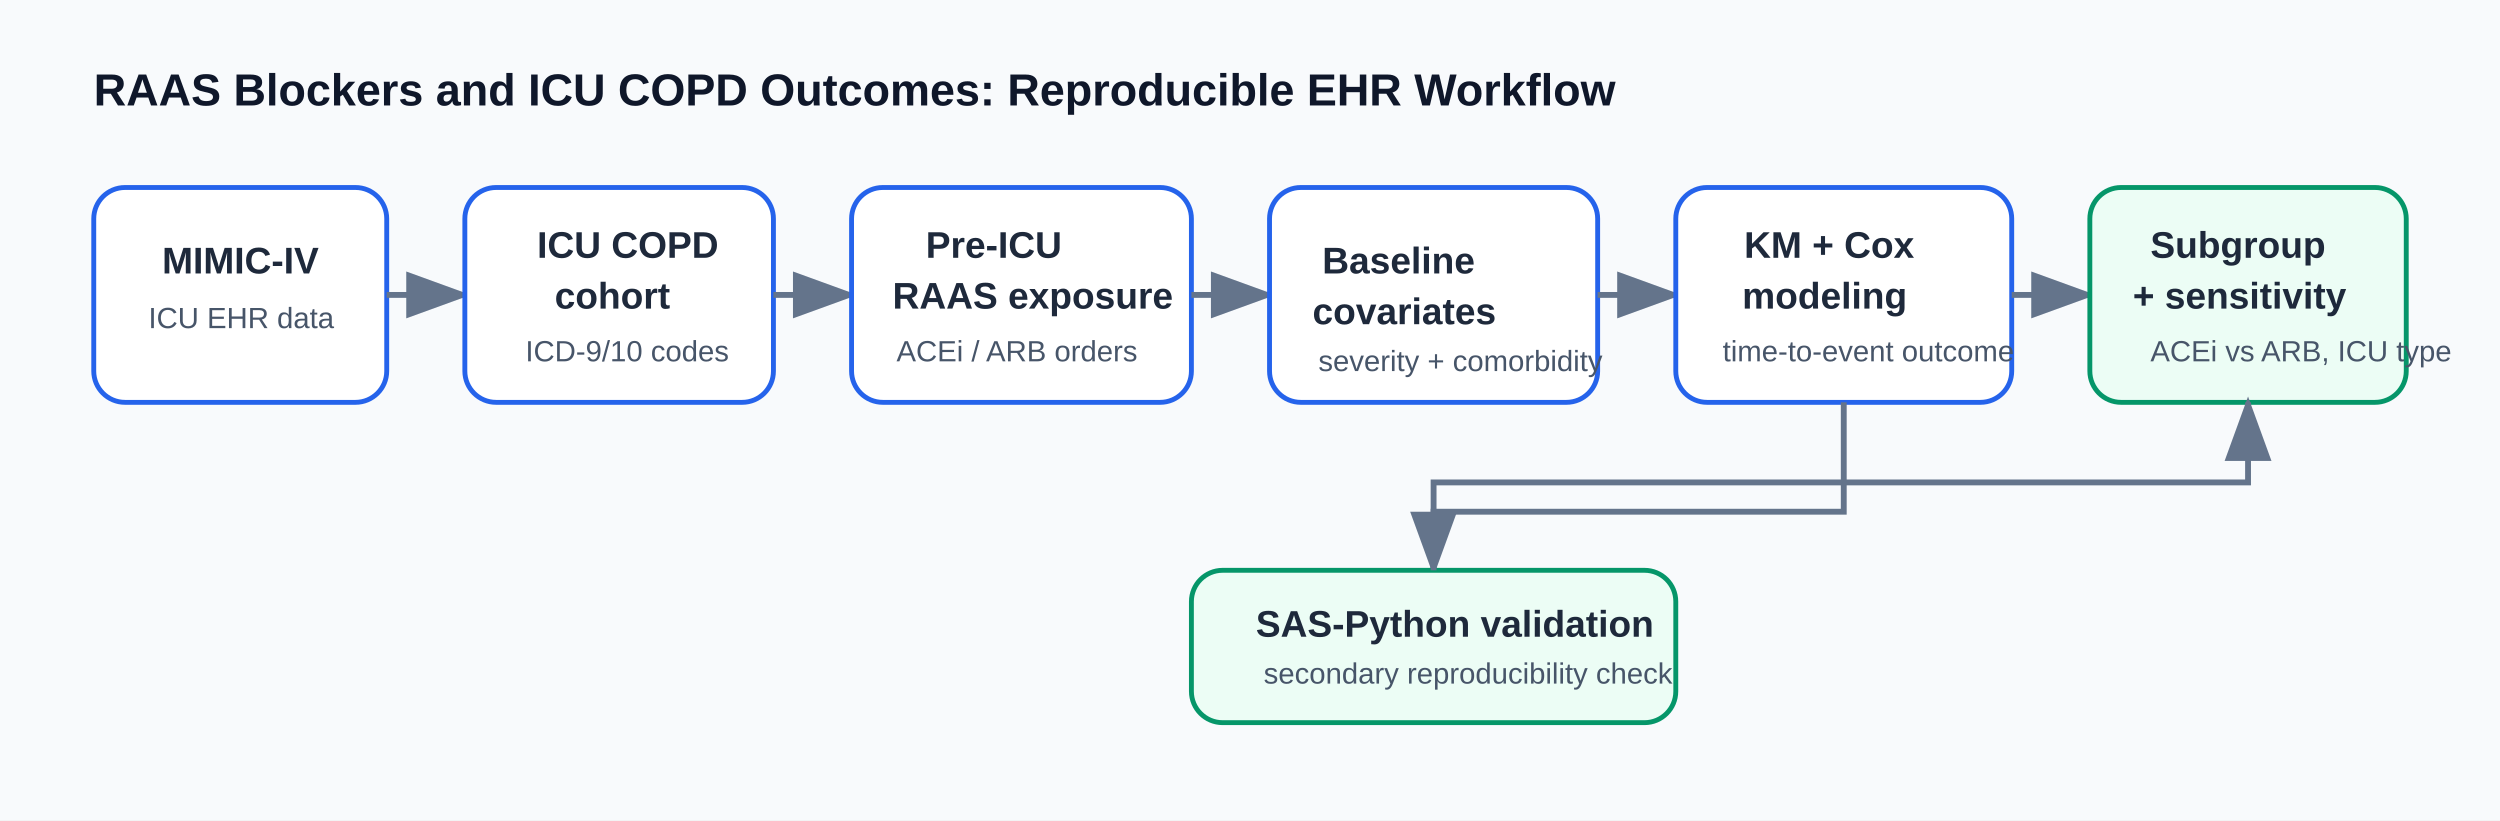
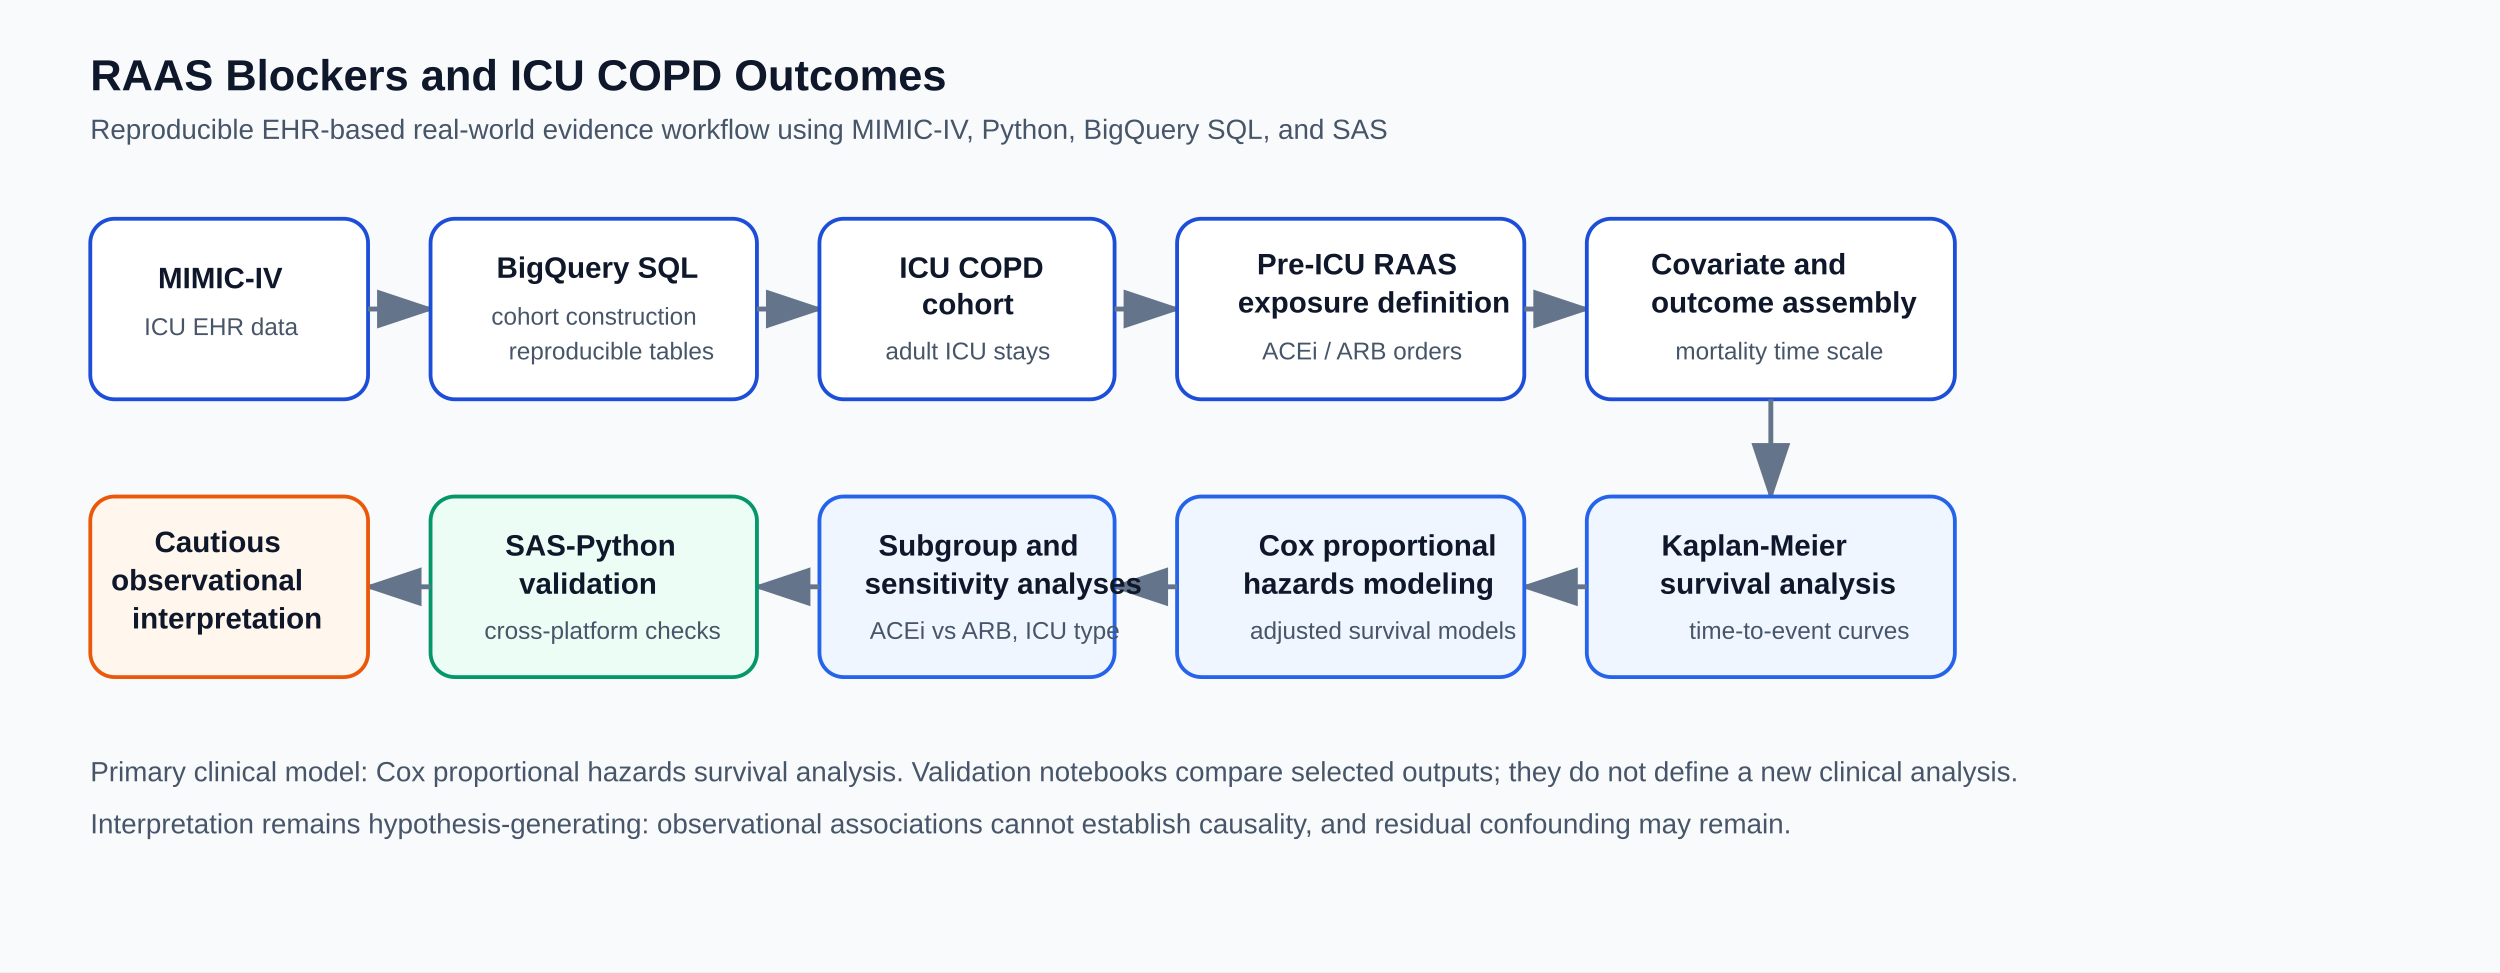
- <svg xmlns="http://www.w3.org/2000/svg" width="1280" height="420" viewBox="0 0 1280 420" role="img" aria-labelledby="title desc">
+ <svg xmlns="http://www.w3.org/2000/svg" width="1440" height="560" viewBox="0 0 1440 560" role="img" aria-labelledby="title desc">
  <defs>
    <style>
      .bg { fill: #f8fafc; }
-       .step { fill: #ffffff; stroke: #2563eb; stroke-width: 2.5; }
-       .check { fill: #ecfdf5; stroke: #059669; stroke-width: 2.5; }
-       .title { fill: #0f172a; font: 700 23px Arial, sans-serif; }
-       .label { fill: #1e293b; font: 600 19px Arial, sans-serif; }
-       .small { fill: #475569; font: 15px Arial, sans-serif; }
-       .arrow { stroke: #64748b; stroke-width: 3; fill: none; marker-end: url(#arrowhead); }
+       .step { fill: #ffffff; stroke: #1d4ed8; stroke-width: 2.2; }
+       .analysis { fill: #eff6ff; stroke: #2563eb; stroke-width: 2.2; }
+       .validation { fill: #ecfdf5; stroke: #059669; stroke-width: 2.2; }
+       .interpretation { fill: #fff7ed; stroke: #ea580c; stroke-width: 2.2; }
+       .title { fill: #0f172a; font: 700 25px Arial, sans-serif; }
+       .subtitle { fill: #475569; font: 16px Arial, sans-serif; }
+       .label { fill: #0f172a; font: 700 17px Arial, sans-serif; }
+       .small { fill: #475569; font: 14px Arial, sans-serif; }
+       .arrow { stroke: #64748b; stroke-width: 2.8; fill: none; marker-end: url(#arrowhead); }
    </style>
-     <marker id="arrowhead" markerWidth="11" markerHeight="8" refX="10" refY="4" orient="auto">
-       <path d="M0,0 L11,4 L0,8 Z" fill="#64748b" />
+     <marker id="arrowhead" markerWidth="12" markerHeight="8" refX="11" refY="4" orient="auto">
+       <path d="M0,0 L12,4 L0,8 Z" fill="#64748b" />
    </marker>
  </defs>
-   <rect class="bg" x="0" y="0" width="1280" height="420" />
-   <text class="title" x="48" y="54">RAAS Blockers and ICU COPD Outcomes: Reproducible EHR Workflow</text>
-   <rect class="step" x="48" y="96" width="150" height="110" rx="16" />
-   <text class="label" x="83" y="140">MIMIC-IV</text>
-   <text class="small" x="76" y="168">ICU EHR data</text>
-   <path class="arrow" d="M198 151 H238" />
-   <rect class="step" x="238" y="96" width="158" height="110" rx="16" />
-   <text class="label" x="275" y="132">ICU COPD</text>
-   <text class="label" x="284" y="158">cohort</text>
-   <text class="small" x="269" y="185">ICD-9/10 codes</text>
-   <path class="arrow" d="M396 151 H436" />
-   <rect class="step" x="436" y="96" width="174" height="110" rx="16" />
-   <text class="label" x="474" y="132">Pre-ICU</text>
-   <text class="label" x="457" y="158">RAAS exposure</text>
-   <text class="small" x="459" y="185">ACEi / ARB orders</text>
-   <path class="arrow" d="M610 151 H650" />
-   <rect class="step" x="650" y="96" width="168" height="110" rx="16" />
-   <text class="label" x="677" y="140">Baseline</text>
-   <text class="label" x="672" y="166">covariates</text>
-   <text class="small" x="675" y="190">severity + comorbidity</text>
-   <path class="arrow" d="M818 151 H858" />
-   <rect class="step" x="858" y="96" width="172" height="110" rx="16" />
-   <text class="label" x="893" y="132">KM + Cox</text>
-   <text class="label" x="892" y="158">modeling</text>
-   <text class="small" x="882" y="185">time-to-event outcome</text>
-   <path class="arrow" d="M1030 151 H1070" />
-   <rect class="check" x="1070" y="96" width="162" height="110" rx="16" />
-   <text class="label" x="1101" y="132">Subgroup</text>
-   <text class="label" x="1092" y="158">+ sensitivity</text>
-   <text class="small" x="1101" y="185">ACEi vs ARB, ICU type</text>
-   <path class="arrow" d="M944 206 V262 H734 V292" />
-   <rect class="check" x="610" y="292" width="248" height="78" rx="16" />
-   <text class="label" x="643" y="326">SAS-Python validation</text>
-   <text class="small" x="647" y="350">secondary reproducibility check</text>
-   <path class="arrow" d="M734 292 V247 H1151 V206" />
+   <rect class="bg" x="0" y="0" width="1440" height="560" />
+   <text class="title" x="52" y="52">RAAS Blockers and ICU COPD Outcomes</text>
+   <text class="subtitle" x="52" y="80">Reproducible EHR-based real-world evidence workflow using MIMIC-IV, Python, BigQuery SQL, and SAS</text>
+   <rect class="step" x="52" y="126" width="160" height="104" rx="14" />
+   <text class="label" x="91" y="166">MIMIC-IV</text>
+   <text class="small" x="83" y="193">ICU EHR data</text>
+   <path class="arrow" d="M212 178 H248" />
+   <rect class="step" x="248" y="126" width="188" height="104" rx="14" />
+   <text class="label" x="286" y="160">BigQuery SQL</text>
+   <text class="small" x="283" y="187">cohort construction</text>
+   <text class="small" x="293" y="207">reproducible tables</text>
+   <path class="arrow" d="M436 178 H472" />
+   <rect class="step" x="472" y="126" width="170" height="104" rx="14" />
+   <text class="label" x="518" y="160">ICU COPD</text>
+   <text class="label" x="531" y="181">cohort</text>
+   <text class="small" x="510" y="207">adult ICU stays</text>
+   <path class="arrow" d="M642 178 H678" />
+   <rect class="step" x="678" y="126" width="200" height="104" rx="14" />
+   <text class="label" x="724" y="158">Pre-ICU RAAS</text>
+   <text class="label" x="713" y="180">exposure definition</text>
+   <text class="small" x="727" y="207">ACEi / ARB orders</text>
+   <path class="arrow" d="M878 178 H914" />
+   <rect class="step" x="914" y="126" width="212" height="104" rx="14" />
+   <text class="label" x="951" y="158">Covariate and</text>
+   <text class="label" x="951" y="180">outcome assembly</text>
+   <text class="small" x="965" y="207">mortality time scale</text>
+   <path class="arrow" d="M1020 230 V286" />
+   <rect class="analysis" x="914" y="286" width="212" height="104" rx="14" />
+   <text class="label" x="957" y="320">Kaplan-Meier</text>
+   <text class="label" x="956" y="342">survival analysis</text>
+   <text class="small" x="973" y="368">time-to-event curves</text>
+   <path class="arrow" d="M914 338 H878" />
+   <rect class="analysis" x="678" y="286" width="200" height="104" rx="14" />
+   <text class="label" x="725" y="320">Cox proportional</text>
+   <text class="label" x="716" y="342">hazards modeling</text>
+   <text class="small" x="720" y="368">adjusted survival models</text>
+   <path class="arrow" d="M678 338 H642" />
+   <rect class="analysis" x="472" y="286" width="170" height="104" rx="14" />
+   <text class="label" x="506" y="320">Subgroup and</text>
+   <text class="label" x="498" y="342">sensitivity analyses</text>
+   <text class="small" x="501" y="368">ACEi vs ARB, ICU type</text>
+   <path class="arrow" d="M472 338 H436" />
+   <rect class="validation" x="248" y="286" width="188" height="104" rx="14" />
+   <text class="label" x="291" y="320">SAS-Python</text>
+   <text class="label" x="299" y="342">validation</text>
+   <text class="small" x="279" y="368">cross-platform checks</text>
+   <path class="arrow" d="M248 338 H212" />
+   <rect class="interpretation" x="52" y="286" width="160" height="104" rx="14" />
+   <text class="label" x="89" y="318">Cautious</text>
+   <text class="label" x="64" y="340">observational</text>
+   <text class="label" x="76" y="362">interpretation</text>
+   <text class="subtitle" x="52" y="450">Primary clinical model: Cox proportional hazards survival analysis. Validation notebooks compare selected outputs; they do not define a new clinical analysis.</text>
+   <text class="subtitle" x="52" y="480">Interpretation remains hypothesis-generating: observational associations cannot establish causality, and residual confounding may remain.</text>
</svg>
